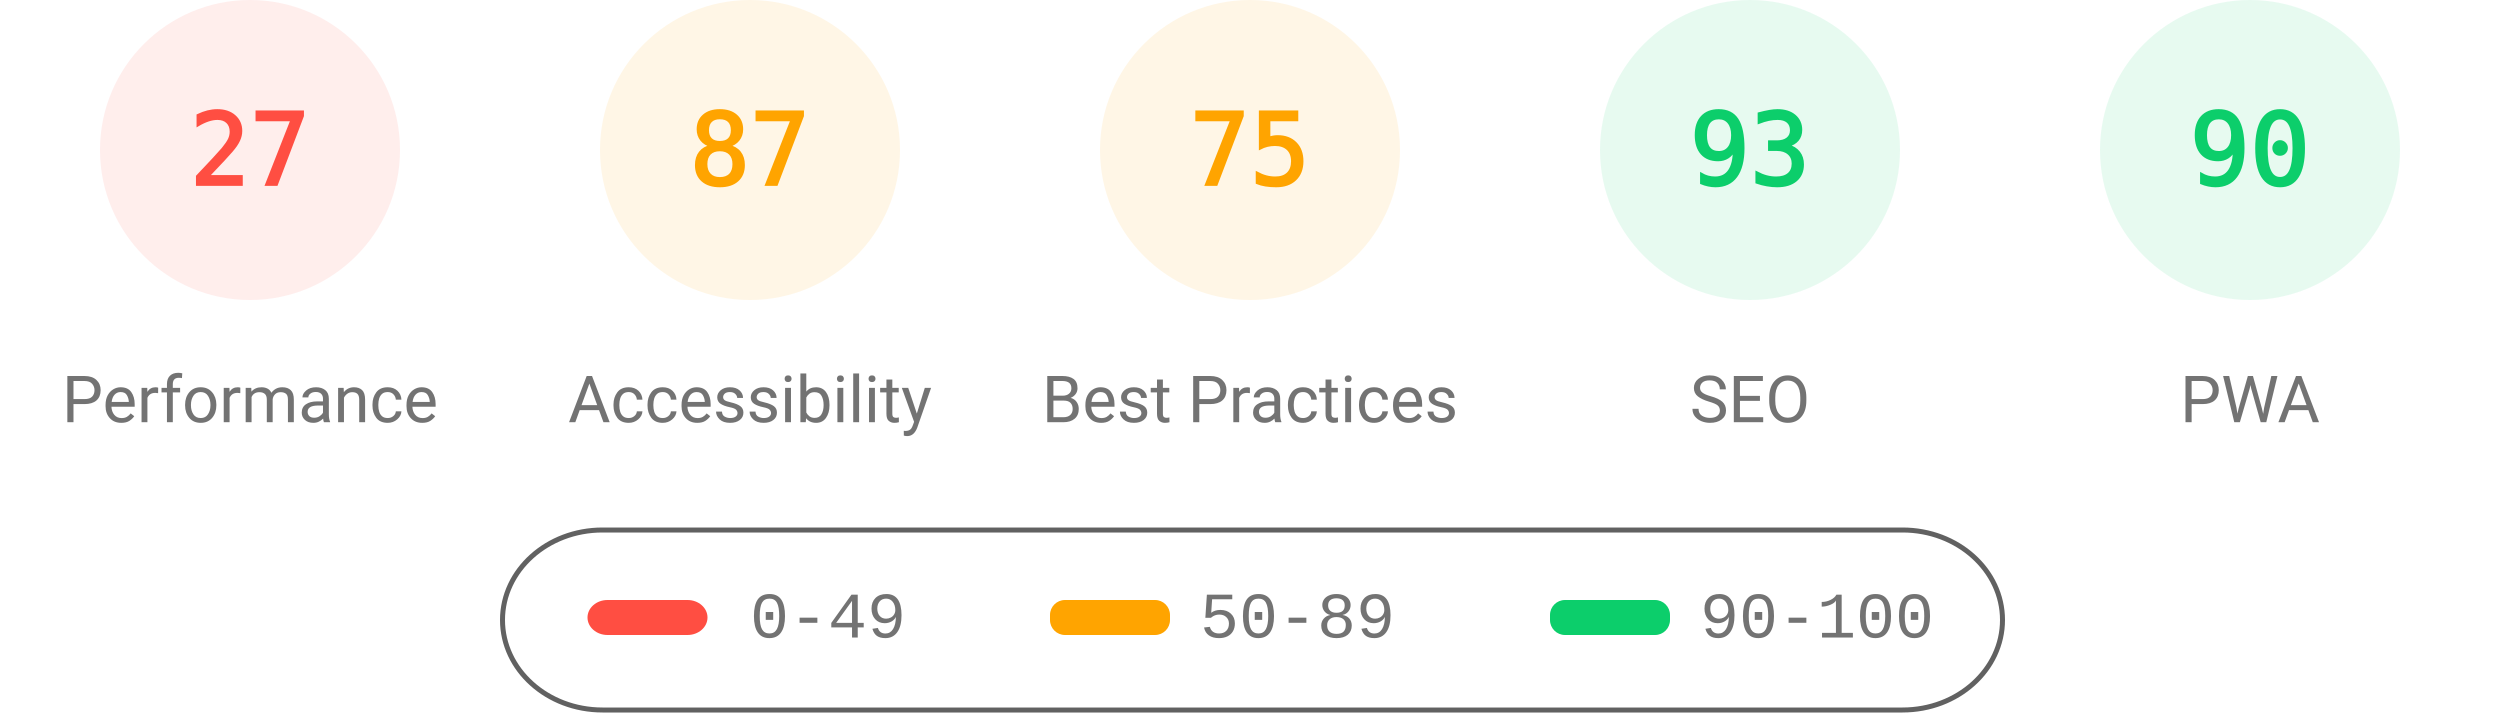
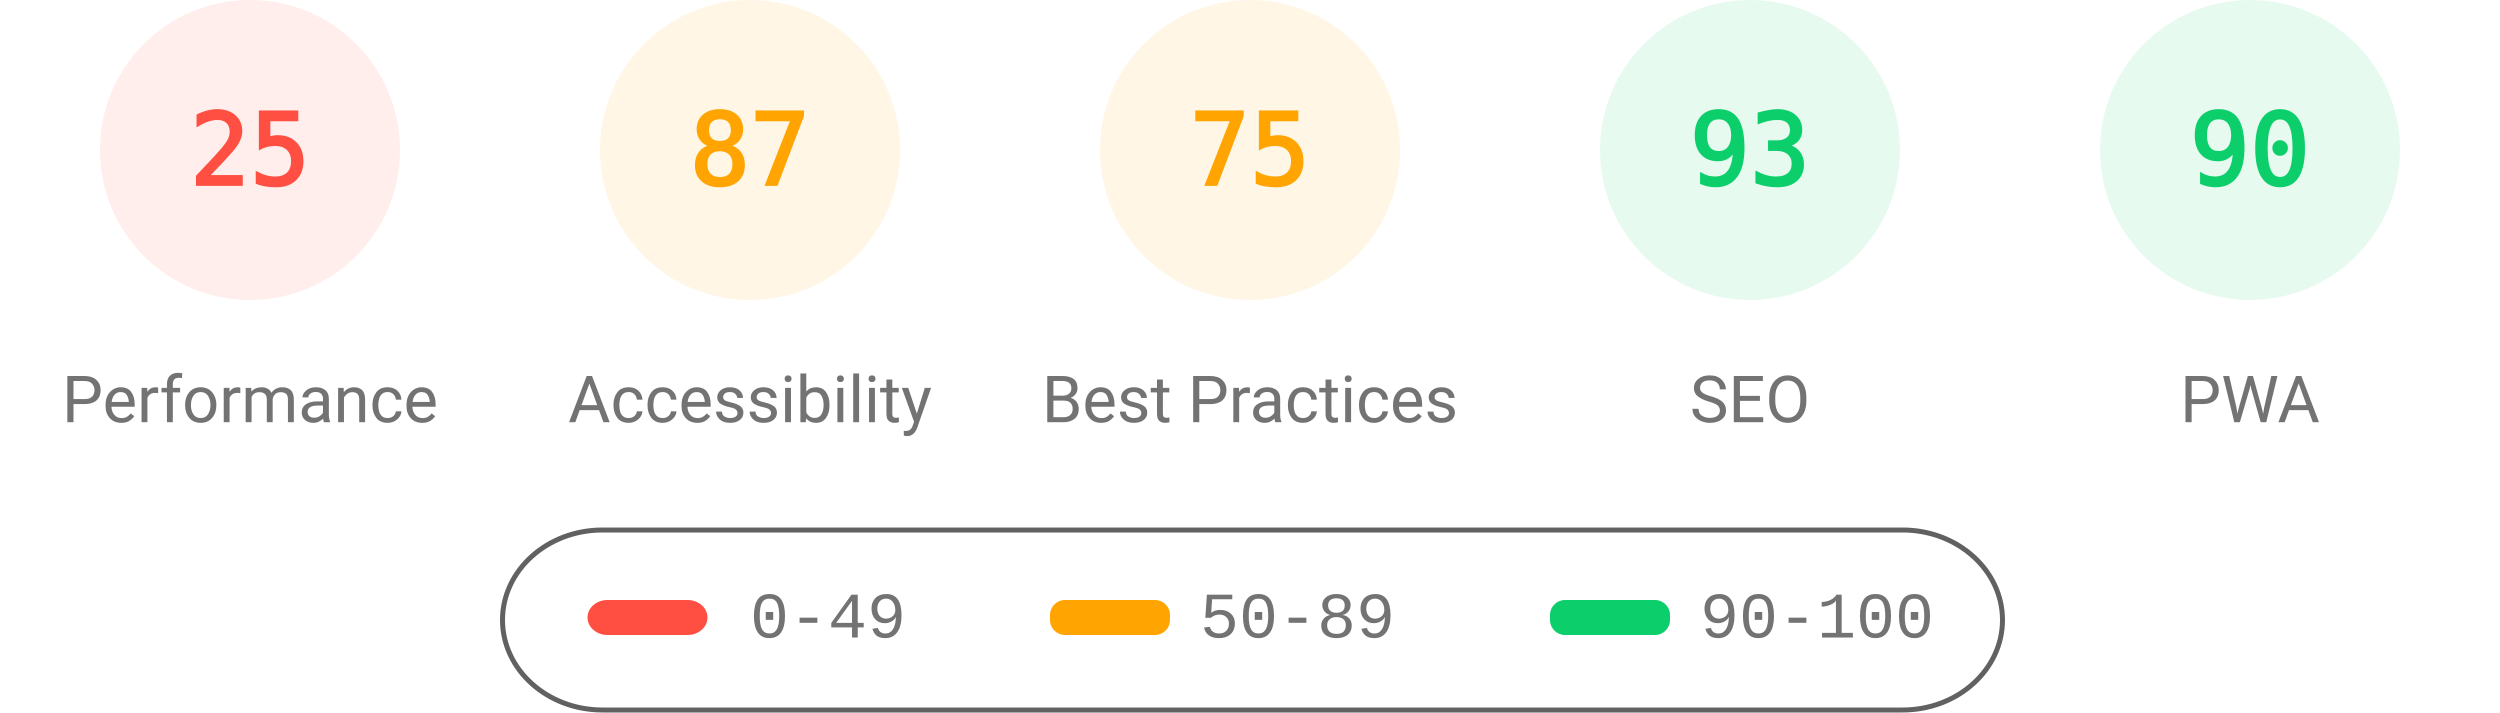
<svg xmlns="http://www.w3.org/2000/svg" fill="none" width="1000" height="285">
  <style>.gauge-base{opacity:.1}.gauge-arc{fill:none;animation-delay:250ms;stroke-linecap:round;transform:rotate(-90deg);transform-origin:100px 60px;animation:load-gauge 1s ease forwards}.guage-text{font-size:40px;font-family:monospace;text-align:center}.guage-red{color:#ff4e42;fill:#ff4e42;stroke:#ff4e42}.guage-orange{color:#ffa400;fill:#ffa400;stroke:#ffa400}.guage-green{color:#0cce6b;fill:#0cce6b;stroke:#0cce6b}.guage-undefined{color:#5c5c5c;fill:#5c5c5c;stroke:#5c5c5c}.guage-title{color:#737373;fill:#737373;stroke:none;font-size:26px;line-height:26px;font-family:Roboto,Halvetica,Arial,sans-serif}@keyframes load-gauge{from{stroke-dasharray:0 352.858}}</style>
  <svg class="guage-div guage-perf guage-red" viewBox="0 0 200 200" width="200" height="200">
    <circle class="gauge-base" r="56" cx="100" cy="60" stroke-width="8" />
-     <circle class="gauge-arc guage-arc-1" r="56" cx="100" cy="60" stroke-width="8" style="stroke-dasharray:95.002,351.858" />
-     <text class="guage-text" x="100" y="60" alignment-baseline="central" dominant-baseline="central" text-anchor="middle">27</text>
+     <circle class="gauge-arc guage-arc-1" r="56" cx="100" cy="60" stroke-width="8" style="stroke-dasharray:87.965,351.858" />
+     <text class="guage-text" x="100" y="60" alignment-baseline="central" dominant-baseline="central" text-anchor="middle">25</text>
    <text class="guage-title" x="100" y="160" alignment-baseline="central" dominant-baseline="central" text-anchor="middle">Performance</text>
  </svg>
  <svg class="guage-div guage-acc guage-orange" viewBox="0 0 200 200" width="200" height="200" x="200">
    <circle class="gauge-base" r="56" cx="100" cy="60" stroke-width="8" />
    <circle class="gauge-arc guage-arc-2" r="56" cx="100" cy="60" stroke-width="8" style="stroke-dasharray:306.116,351.858" />
    <text class="guage-text" x="100" y="60" alignment-baseline="central" dominant-baseline="central" text-anchor="middle">87</text>
    <text class="guage-title" x="100" y="160" alignment-baseline="central" dominant-baseline="central" text-anchor="middle">Accessibility</text>
  </svg>
  <svg class="guage-div guage-best guage-orange" viewBox="0 0 200 200" width="200" height="200" x="400">
    <circle class="gauge-base" r="56" cx="100" cy="60" stroke-width="8" />
    <circle class="gauge-arc guage-arc-3" r="56" cx="100" cy="60" stroke-width="8" style="stroke-dasharray:263.893,351.858" />
    <text class="guage-text" x="100" y="60" alignment-baseline="central" dominant-baseline="central" text-anchor="middle">75</text>
    <text class="guage-title" x="100" y="160" alignment-baseline="central" dominant-baseline="central" text-anchor="middle">Best Practices</text>
  </svg>
  <svg class="guage-div guage-seo guage-green" viewBox="0 0 200 200" width="200" height="200" x="600">
    <circle class="gauge-base" r="56" cx="100" cy="60" stroke-width="8" />
    <circle class="gauge-arc guage-arc-4" r="56" cx="100" cy="60" stroke-width="8" style="stroke-dasharray:327.228,351.858" />
    <text class="guage-text" x="100" y="60" alignment-baseline="central" dominant-baseline="central" text-anchor="middle">93</text>
    <text class="guage-title" x="100" y="160" alignment-baseline="central" dominant-baseline="central" text-anchor="middle">SEO</text>
  </svg>
  <svg class="guage-div guage-pwa guage-green" viewBox="0 0 200 200" width="200" height="200" x="800">
    <circle class="gauge-base" r="56" cx="100" cy="60" stroke-width="8" />
    <circle class="gauge-arc guage-arc-4" r="56" cx="100" cy="60" stroke-width="8" style="stroke-dasharray:316.672,351.858" />
    <text class="guage-text" x="100" y="60" alignment-baseline="central" dominant-baseline="central" text-anchor="middle">90</text>
    <text class="guage-title" x="100" y="160" alignment-baseline="central" dominant-baseline="central" text-anchor="middle">PWA</text>
  </svg>
  <svg width="604" height="76" x="200" y="210">
    <path fill="none" id="canvas_background" d="M-1-1h604v80H-1z" />
    <rect fill-opacity="0" stroke="#616161" stroke-width="2" rx="40" id="svg_2" height="72" width="600" y="2" x="1" fill="#000" />
    <rect stroke="#000" rx="8" id="svg_3" height="14" width="48" y="30" x="35" stroke-opacity="null" stroke-width="0" fill="#ff4e42" />
    <rect stroke="#000" rx="6" id="svg_4" height="14" width="48" y="30" x="220" stroke-opacity="null" stroke-width="0" fill="#ffa400" />
    <rect stroke="#000" rx="6" id="svg_5" height="14" width="48" y="30" x="420" stroke-opacity="null" stroke-width="0" fill="#0cce6b" />
    <text xml:space="preserve" text-anchor="start" font-family="'Courier New', Courier, monospace" font-size="26" id="svg_6" y="45" x="100" stroke-opacity="null" stroke-width="0" stroke="#000" fill="#737373">0-49</text>
    <text xml:space="preserve" text-anchor="start" font-family="'Courier New', Courier, monospace" font-size="26" id="svg_7" y="45" x="280" stroke-opacity="null" stroke-width="0" stroke="#000" fill="#737373">50-89</text>
    <text xml:space="preserve" text-anchor="start" font-family="'Courier New', Courier, monospace" font-size="26" id="svg_8" y="45" x="480" stroke-opacity="null" stroke-width="0" stroke="#000" fill="#737373">90-100</text>
  </svg>
</svg>
